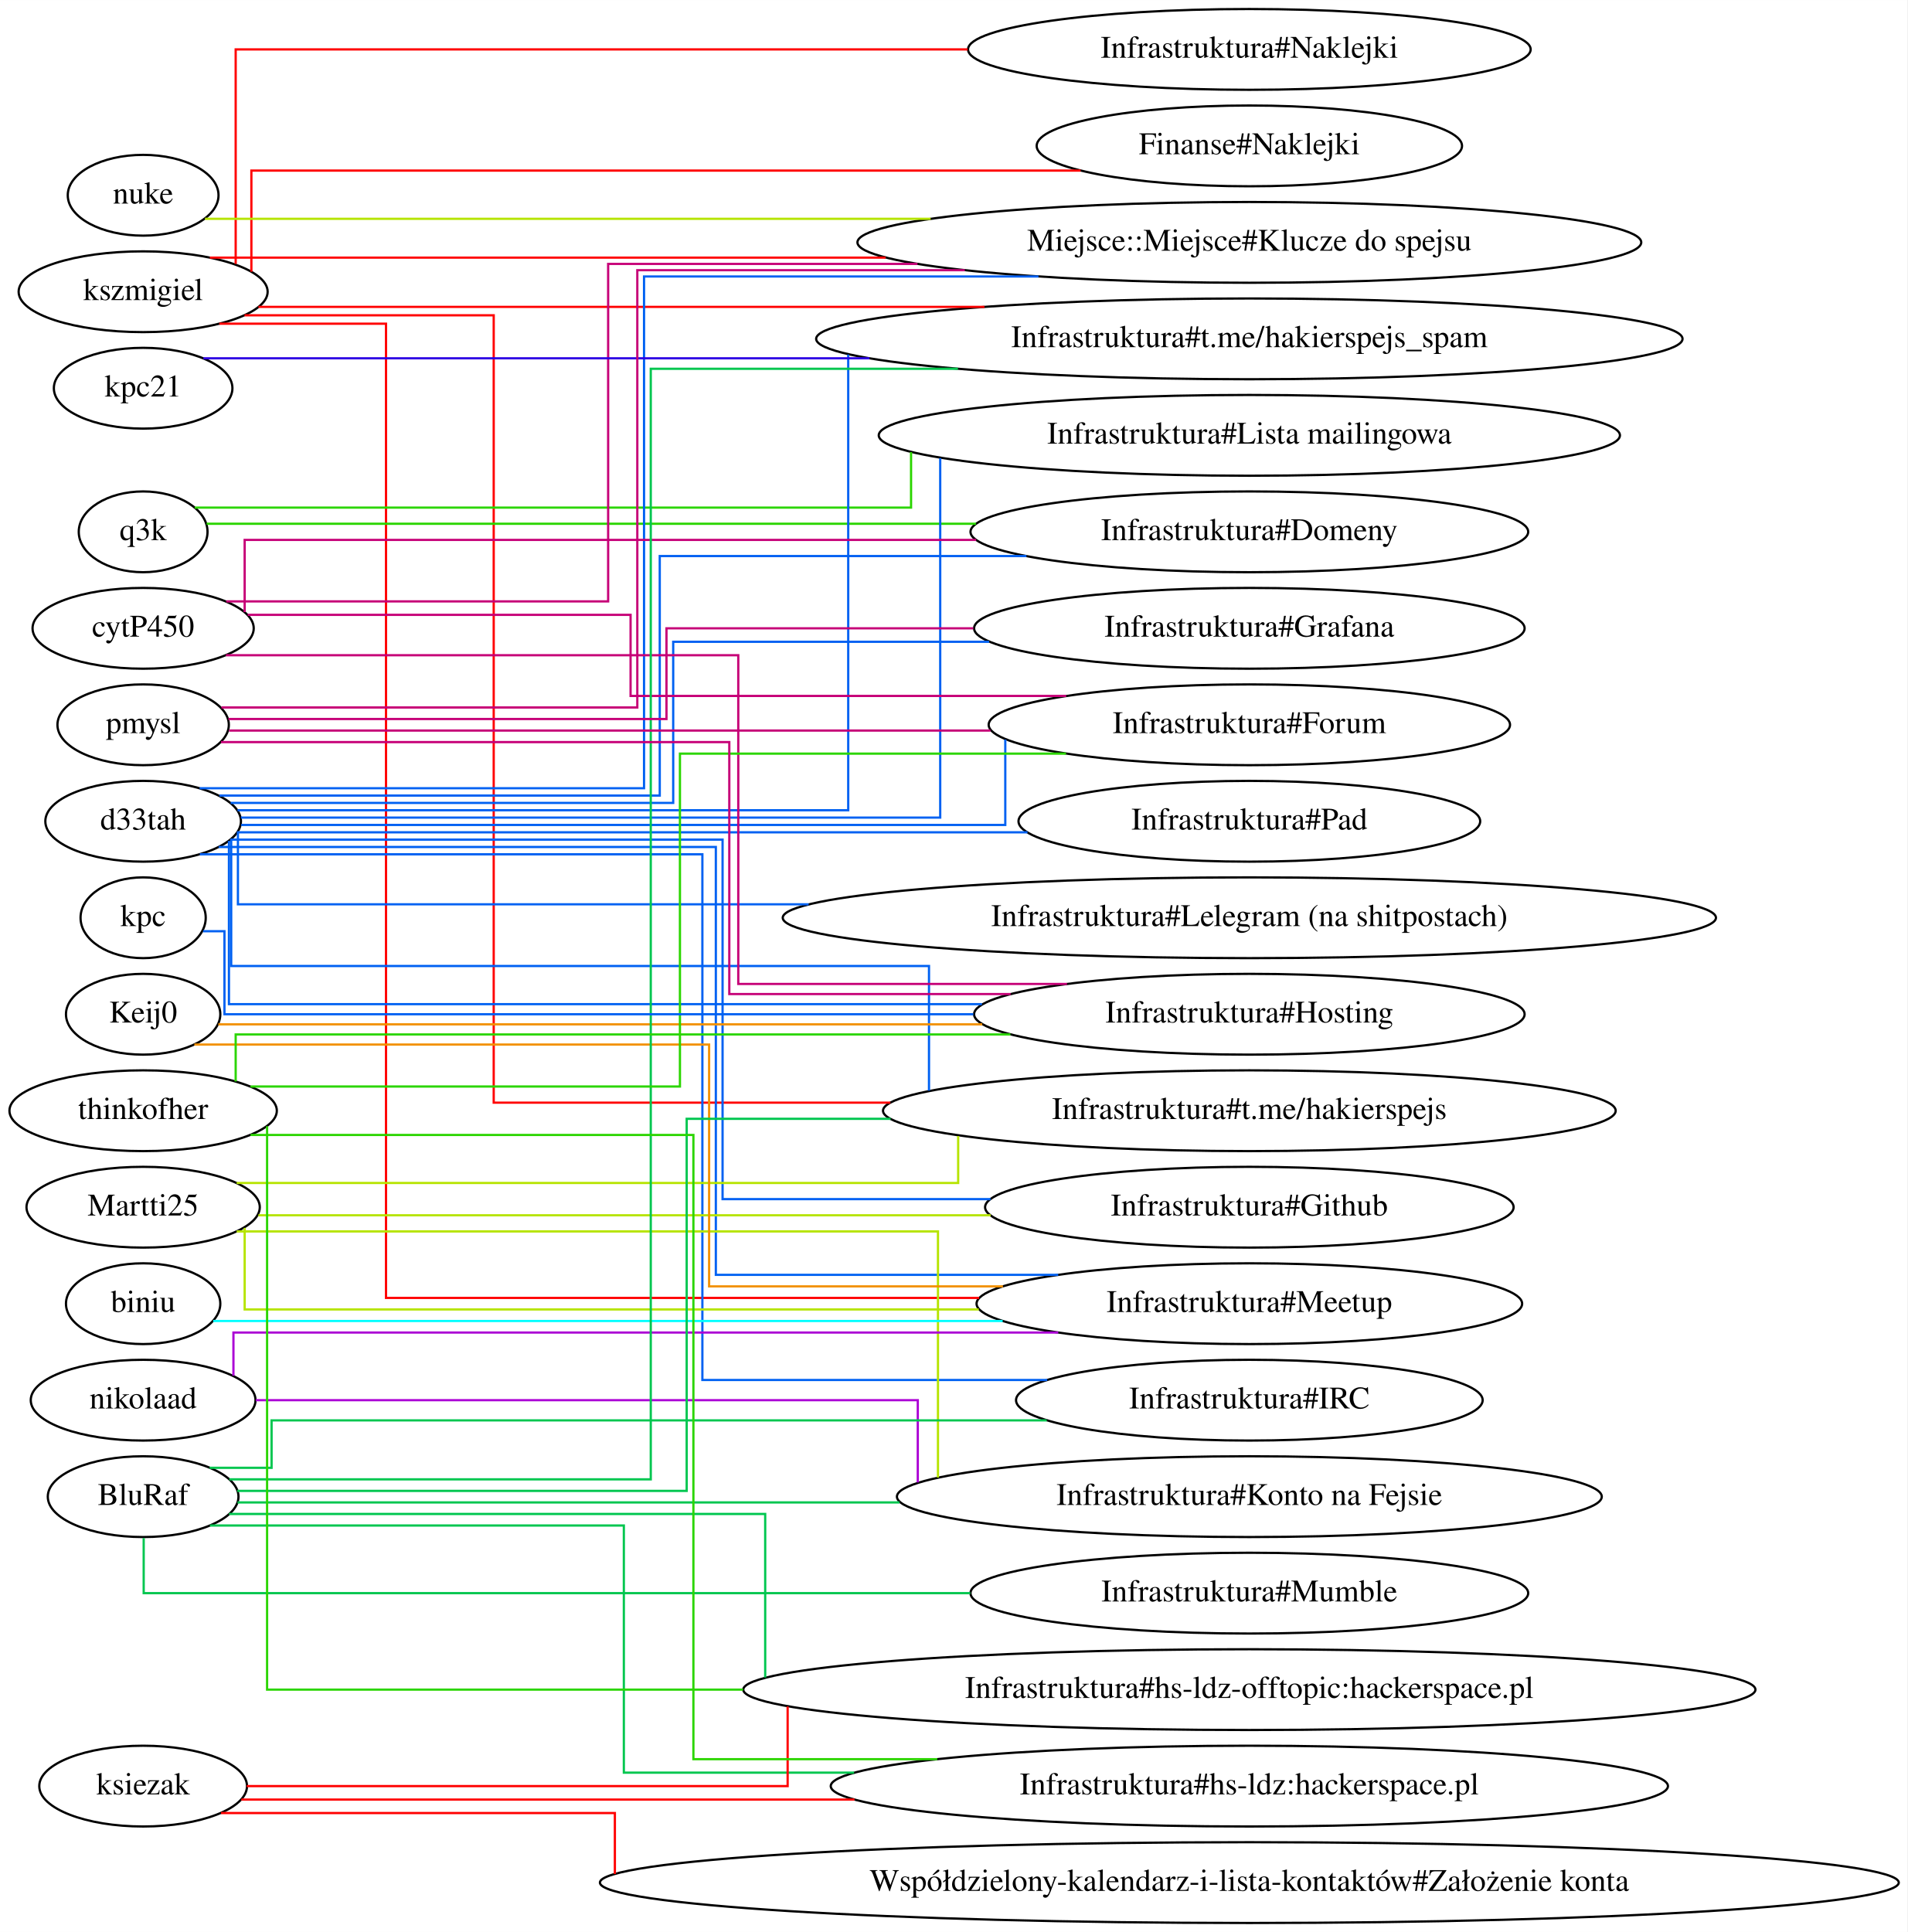
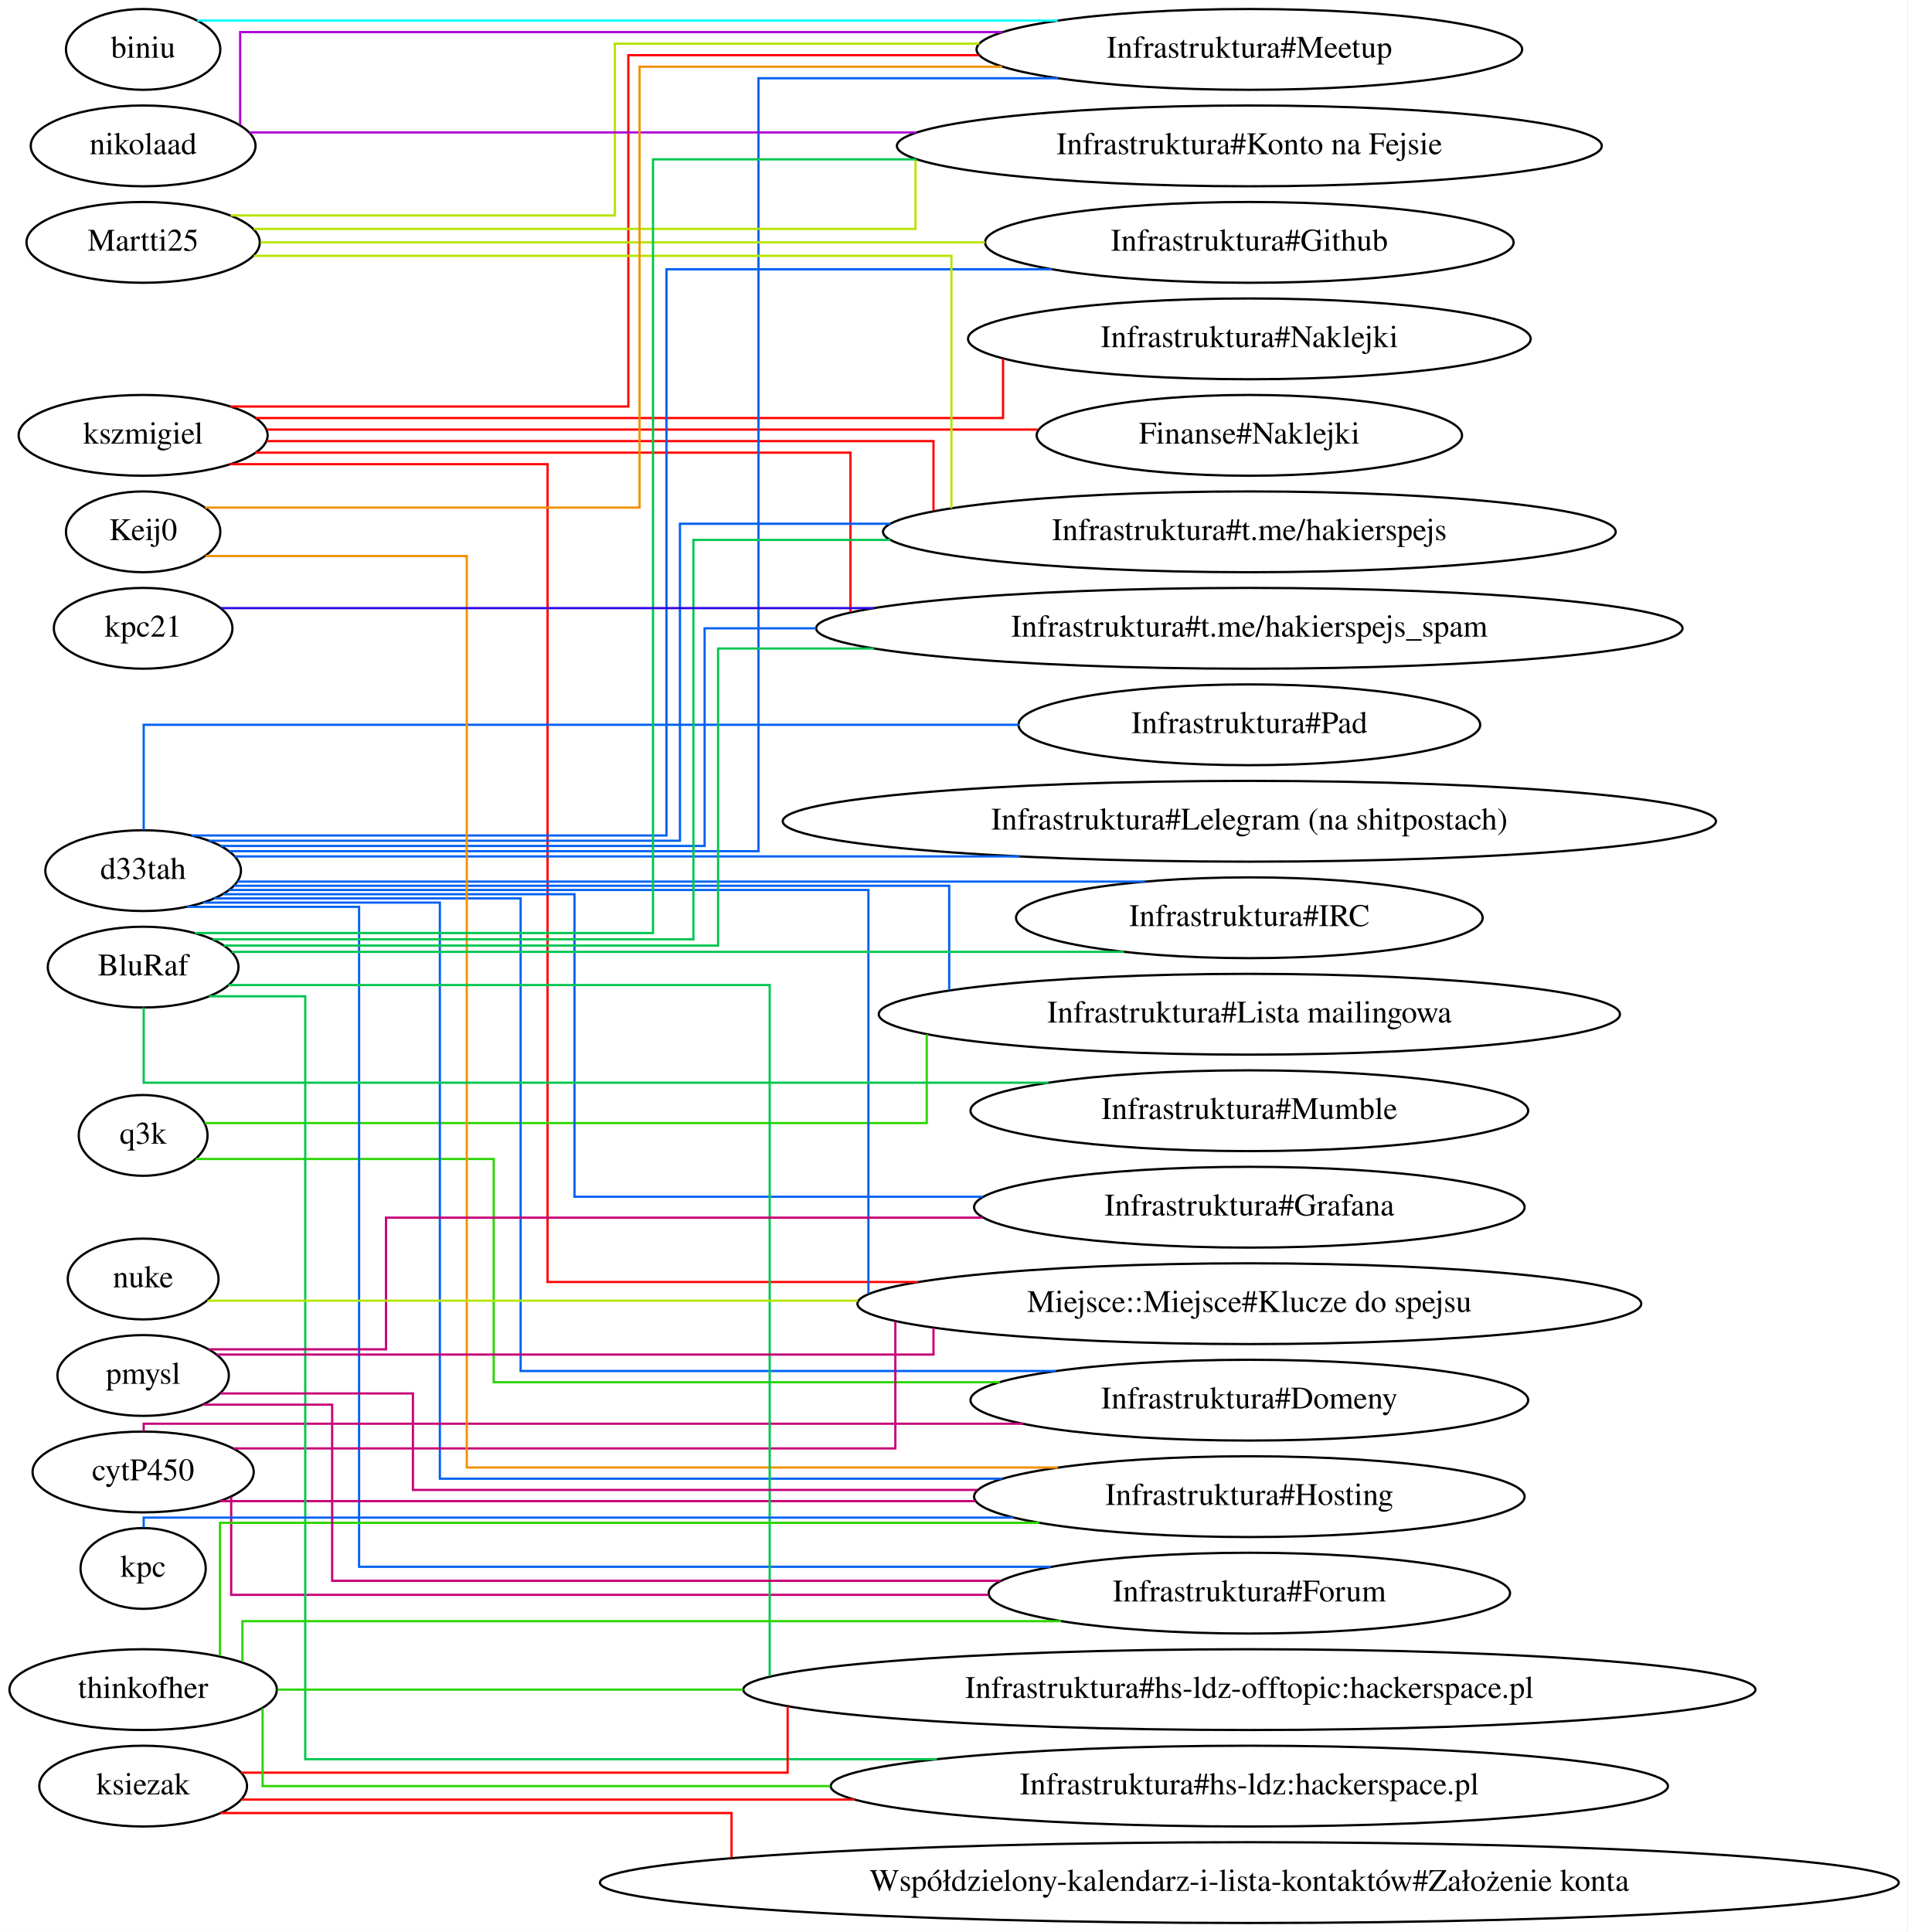
<svg xmlns="http://www.w3.org/2000/svg" width="850pt" height="861pt" viewBox="0.00 0.00 850.04 861.00">
  <g id="graph0" class="graph" transform="scale(1 1) rotate(0) translate(4 857)">
    <polygon fill="#ffffff" stroke="transparent" points="-4,4 -4,-857 846.038,-857 846.038,4 -4,4" />
    <g id="node1" class="node">
-       <ellipse fill="none" stroke="#000000" cx="59.795" cy="-727" rx="55.491" ry="18" />
-       <text text-anchor="middle" x="59.795" y="-723.3" font-family="Times,serif" font-size="14.00" fill="#000000">kszmigiel</text>
+       <ellipse fill="none" stroke="#000000" cx="59.795" cy="-663" rx="55.491" ry="18" />
+       <text text-anchor="middle" x="59.795" y="-659.3" font-family="Times,serif" font-size="14.00" fill="#000000">kszmigiel</text>
    </g>
    <g id="node2" class="node">
-       <ellipse fill="none" stroke="#000000" cx="552.814" cy="-706" rx="193.066" ry="18" />
-       <text text-anchor="middle" x="552.814" y="-702.3" font-family="Times,serif" font-size="14.00" fill="#000000">Infrastruktura#t.me/hakierspejs_spam</text>
+       <ellipse fill="none" stroke="#000000" cx="552.814" cy="-835" rx="121.578" ry="18" />
+       <text text-anchor="middle" x="552.814" y="-831.3" font-family="Times,serif" font-size="14.00" fill="#000000">Infrastruktura#Meetup</text>
    </g>
    <g id="edge1" class="edge">
-       <path fill="none" stroke="#ff0000" d="M111.161,-720.25C187.185,-720.25 331.752,-720.25 434.773,-720.25" />
+       <path fill="none" stroke="#ff0000" d="M98.704,-675.857C160.962,-675.857 276.038,-675.857 276.038,-675.857 276.038,-675.857 276.038,-832.429 276.038,-832.429 276.038,-832.429 357.636,-832.429 432.221,-832.429" />
    </g>
    <g id="node3" class="node">
-       <ellipse fill="none" stroke="#000000" cx="552.814" cy="-835" rx="125.378" ry="18" />
-       <text text-anchor="middle" x="552.814" y="-831.3" font-family="Times,serif" font-size="14.00" fill="#000000">Infrastruktura#Naklejki</text>
+       <ellipse fill="none" stroke="#000000" cx="552.814" cy="-706" rx="125.378" ry="18" />
+       <text text-anchor="middle" x="552.814" y="-702.3" font-family="Times,serif" font-size="14.00" fill="#000000">Infrastruktura#Naklejki</text>
    </g>
    <g id="edge2" class="edge">
-       <path fill="none" stroke="#ff0000" d="M101.038,-739.389C101.038,-767.757 101.038,-835 101.038,-835 101.038,-835 293.58,-835 427.269,-835" />
+       <path fill="none" stroke="#ff0000" d="M109.897,-670.714C213.78,-670.714 443.038,-670.714 443.038,-670.714 443.038,-670.714 443.038,-686.643 443.038,-697.096" />
    </g>
    <g id="node4" class="node">
-       <ellipse fill="none" stroke="#000000" cx="552.814" cy="-749" rx="174.669" ry="18" />
-       <text text-anchor="middle" x="552.814" y="-745.3" font-family="Times,serif" font-size="14.00" fill="#000000">Miejsce::Miejsce#Klucze do spejsu</text>
+       <ellipse fill="none" stroke="#000000" cx="552.814" cy="-577" rx="193.066" ry="18" />
+       <text text-anchor="middle" x="552.814" y="-573.3" font-family="Times,serif" font-size="14.00" fill="#000000">Infrastruktura#t.me/hakierspejs_spam</text>
    </g>
    <g id="edge3" class="edge">
-       <path fill="none" stroke="#ff0000" d="M89.525,-742.2C148.025,-742.2 281.861,-742.2 390.718,-742.2" />
+       <path fill="none" stroke="#ff0000" d="M109.746,-655.286C198.636,-655.286 375.038,-655.286 375.038,-655.286 375.038,-655.286 375.038,-603.605 375.038,-584.225" />
    </g>
    <g id="node5" class="node">
-       <ellipse fill="none" stroke="#000000" cx="552.814" cy="-362" rx="163.271" ry="18" />
-       <text text-anchor="middle" x="552.814" y="-358.3" font-family="Times,serif" font-size="14.00" fill="#000000">Infrastruktura#t.me/hakierspejs</text>
+       <ellipse fill="none" stroke="#000000" cx="552.814" cy="-663" rx="94.783" ry="18" />
+       <text text-anchor="middle" x="552.814" y="-659.3" font-family="Times,serif" font-size="14.00" fill="#000000">Finanse#Naklejki</text>
    </g>
    <g id="edge4" class="edge">
-       <path fill="none" stroke="#ff0000" d="M104.987,-716.5C151.131,-716.5 216.038,-716.5 216.038,-716.5 216.038,-716.5 216.038,-365.6 216.038,-365.6 216.038,-365.6 305.916,-365.6 392.809,-365.6" />
+       <path fill="none" stroke="#ff0000" d="M114.915,-665.571C198.086,-665.571 356.736,-665.571 458.512,-665.571" />
    </g>
    <g id="node6" class="node">
-       <ellipse fill="none" stroke="#000000" cx="552.814" cy="-792" rx="94.783" ry="18" />
-       <text text-anchor="middle" x="552.814" y="-788.3" font-family="Times,serif" font-size="14.00" fill="#000000">Finanse#Naklejki</text>
+       <ellipse fill="none" stroke="#000000" cx="552.814" cy="-620" rx="163.271" ry="18" />
+       <text text-anchor="middle" x="552.814" y="-616.3" font-family="Times,serif" font-size="14.00" fill="#000000">Infrastruktura#t.me/hakierspejs</text>
    </g>
    <g id="edge5" class="edge">
-       <path fill="none" stroke="#ff0000" d="M108.038,-735.917C108.038,-751.255 108.038,-781 108.038,-781 108.038,-781 350.788,-781 477.615,-781" />
+       <path fill="none" stroke="#ff0000" d="M114.833,-660.429C213.901,-660.429 412.038,-660.429 412.038,-660.429 412.038,-660.429 412.038,-641.32 412.038,-629.377" />
    </g>
    <g id="node7" class="node">
-       <ellipse fill="none" stroke="#000000" cx="552.814" cy="-276" rx="121.578" ry="18" />
-       <text text-anchor="middle" x="552.814" y="-272.3" font-family="Times,serif" font-size="14.00" fill="#000000">Infrastruktura#Meetup</text>
+       <ellipse fill="none" stroke="#000000" cx="552.814" cy="-276" rx="174.669" ry="18" />
+       <text text-anchor="middle" x="552.814" y="-272.3" font-family="Times,serif" font-size="14.00" fill="#000000">Miejsce::Miejsce#Klucze do spejsu</text>
    </g>
    <g id="edge6" class="edge">
-       <path fill="none" stroke="#ff0000" d="M93.747,-712.75C125.491,-712.75 168.038,-712.75 168.038,-712.75 168.038,-712.75 168.038,-278.571 168.038,-278.571 168.038,-278.571 319.518,-278.571 432.388,-278.571" />
+       <path fill="none" stroke="#ff0000" d="M98.461,-650.143C151.423,-650.143 240.038,-650.143 240.038,-650.143 240.038,-650.143 240.038,-285.667 240.038,-285.667 240.038,-285.667 324.143,-285.667 405.127,-285.667" />
    </g>
    <g id="node8" class="node">
-       <ellipse fill="none" stroke="#000000" cx="59.795" cy="-620" rx="28.695" ry="18" />
-       <text text-anchor="middle" x="59.795" y="-616.3" font-family="Times,serif" font-size="14.00" fill="#000000">q3k</text>
+       <ellipse fill="none" stroke="#000000" cx="59.795" cy="-351" rx="28.695" ry="18" />
+       <text text-anchor="middle" x="59.795" y="-347.3" font-family="Times,serif" font-size="14.00" fill="#000000">q3k</text>
    </g>
    <g id="node9" class="node">
-       <ellipse fill="none" stroke="#000000" cx="552.814" cy="-620" rx="124.278" ry="18" />
-       <text text-anchor="middle" x="552.814" y="-616.3" font-family="Times,serif" font-size="14.00" fill="#000000">Infrastruktura#Domeny</text>
+       <ellipse fill="none" stroke="#000000" cx="552.814" cy="-405" rx="165.171" ry="18" />
+       <text text-anchor="middle" x="552.814" y="-401.3" font-family="Times,serif" font-size="14.00" fill="#000000">Infrastruktura#Lista mailingowa</text>
    </g>
    <g id="edge7" class="edge">
-       <path fill="none" stroke="#2bd500" d="M88.072,-623.6C153.087,-623.6 316.401,-623.6 430.963,-623.6" />
+       <path fill="none" stroke="#2bd500" d="M87.199,-356.5C169.53,-356.5 409.038,-356.5 409.038,-356.5 409.038,-356.5 409.038,-382.103 409.038,-396.104" />
    </g>
    <g id="node10" class="node">
-       <ellipse fill="none" stroke="#000000" cx="552.814" cy="-663" rx="165.171" ry="18" />
-       <text text-anchor="middle" x="552.814" y="-659.3" font-family="Times,serif" font-size="14.00" fill="#000000">Infrastruktura#Lista mailingowa</text>
+       <ellipse fill="none" stroke="#000000" cx="552.814" cy="-233" rx="124.278" ry="18" />
+       <text text-anchor="middle" x="552.814" y="-229.3" font-family="Times,serif" font-size="14.00" fill="#000000">Infrastruktura#Domeny</text>
    </g>
    <g id="edge8" class="edge">
-       <path fill="none" stroke="#2bd500" d="M82.782,-630.8C159.517,-630.8 402.038,-630.8 402.038,-630.8 402.038,-630.8 402.038,-646.019 402.038,-655.532" />
+       <path fill="none" stroke="#2bd500" d="M83.186,-340.5C126.773,-340.5 216.038,-340.5 216.038,-340.5 216.038,-340.5 216.038,-241 216.038,-241 216.038,-241 343.512,-241 441.607,-241" />
    </g>
    <g id="node11" class="node">
-       <ellipse fill="none" stroke="#000000" cx="59.795" cy="-491" rx="43.592" ry="18" />
-       <text text-anchor="middle" x="59.795" y="-487.3" font-family="Times,serif" font-size="14.00" fill="#000000">d33tah</text>
+       <ellipse fill="none" stroke="#000000" cx="59.795" cy="-469" rx="43.592" ry="18" />
+       <text text-anchor="middle" x="59.795" y="-465.3" font-family="Times,serif" font-size="14.00" fill="#000000">d33tah</text>
+     </g>
+     <g id="edge10" class="edge">
+       <path fill="none" stroke="#0061f2" d="M98.216,-477.667C173.691,-477.667 334.038,-477.667 334.038,-477.667 334.038,-477.667 334.038,-822.143 334.038,-822.143 334.038,-822.143 406.174,-822.143 467.603,-822.143" />
+     </g>
+     <g id="edge15" class="edge">
+       <path fill="none" stroke="#0061f2" d="M94.327,-480C162.976,-480 310.038,-480 310.038,-480 310.038,-480 310.038,-577 310.038,-577 310.038,-577 330.599,-577 359.753,-577" />
+     </g>
+     <g id="edge17" class="edge">
+       <path fill="none" stroke="#0061f2" d="M89.131,-482.333C153.016,-482.333 299.038,-482.333 299.038,-482.333 299.038,-482.333 299.038,-623.6 299.038,-623.6 299.038,-623.6 342.138,-623.6 392.814,-623.6" />
+     </g>
+     <g id="edge18" class="edge">
+       <path fill="none" stroke="#0061f2" d="M98.144,-460.375C183.768,-460.375 383.038,-460.375 383.038,-460.375 383.038,-460.375 383.038,-308.95 383.038,-280.558" />
+     </g>
+     <g id="edge16" class="edge">
+       <path fill="none" stroke="#0061f2" d="M100.306,-462.25C194.257,-462.25 419.038,-462.25 419.038,-462.25 419.038,-462.25 419.038,-432.352 419.038,-415.768" />
+     </g>
+     <g id="edge13" class="edge">
+       <path fill="none" stroke="#0061f2" d="M91.44,-456.625C140.176,-456.625 228.038,-456.625 228.038,-456.625 228.038,-456.625 228.038,-246 228.038,-246 228.038,-246 370.416,-246 466.632,-246" />
+     </g>
+     <g id="node12" class="node">
+       <ellipse fill="none" stroke="#000000" cx="552.814" cy="-147" rx="116.18" ry="18" />
+       <text text-anchor="middle" x="552.814" y="-143.3" font-family="Times,serif" font-size="14.00" fill="#000000">Infrastruktura#Forum</text>
+     </g>
+     <g id="edge9" class="edge">
+       <path fill="none" stroke="#0061f2" d="M79.271,-452.875C107.394,-452.875 156.038,-452.875 156.038,-452.875 156.038,-452.875 156.038,-158.75 156.038,-158.75 156.038,-158.75 347.325,-158.75 464.263,-158.75" />
+     </g>
+     <g id="node13" class="node">
+       <ellipse fill="none" stroke="#000000" cx="552.814" cy="-448" rx="103.981" ry="18" />
+       <text text-anchor="middle" x="552.814" y="-444.3" font-family="Times,serif" font-size="14.00" fill="#000000">Infrastruktura#IRC</text>
    </g>
    <g id="edge11" class="edge">
-       <path fill="none" stroke="#0061f2" d="M101.849,-495.909C187.477,-495.909 374.038,-495.909 374.038,-495.909 374.038,-495.909 374.038,-662.556 374.038,-699.01" />
-     </g>
-     <g id="edge17" class="edge">
-       <path fill="none" stroke="#0061f2" d="M84.97,-505.727C143.353,-505.727 283.038,-505.727 283.038,-505.727 283.038,-505.727 283.038,-733.8 283.038,-733.8 283.038,-733.8 380.981,-733.8 458.838,-733.8" />
+       <path fill="none" stroke="#0061f2" d="M101.829,-464.125C193.461,-464.125 410.63,-464.125 506.248,-464.125" />
+     </g>
+     <g id="node14" class="node">
+       <ellipse fill="none" stroke="#000000" cx="552.814" cy="-749" rx="117.779" ry="18" />
+       <text text-anchor="middle" x="552.814" y="-745.3" font-family="Times,serif" font-size="14.00" fill="#000000">Infrastruktura#Github</text>
+     </g>
+     <g id="edge12" class="edge">
+       <path fill="none" stroke="#0061f2" d="M81.32,-484.667C139.061,-484.667 293.038,-484.667 293.038,-484.667 293.038,-484.667 293.038,-737 293.038,-737 293.038,-737 389.503,-737 464.865,-737" />
+     </g>
+     <g id="node15" class="node">
+       <ellipse fill="none" stroke="#000000" cx="552.814" cy="-319" rx="122.678" ry="18" />
+       <text text-anchor="middle" x="552.814" y="-315.3" font-family="Times,serif" font-size="14.00" fill="#000000">Infrastruktura#Grafana</text>
+     </g>
+     <g id="edge14" class="edge">
+       <path fill="none" stroke="#0061f2" d="M95.504,-458.5C151.099,-458.5 252.038,-458.5 252.038,-458.5 252.038,-458.5 252.038,-323.667 252.038,-323.667 252.038,-323.667 349.867,-323.667 433.939,-323.667" />
+     </g>
+     <g id="node16" class="node">
+       <ellipse fill="none" stroke="#000000" cx="552.814" cy="-534" rx="102.882" ry="18" />
+       <text text-anchor="middle" x="552.814" y="-530.3" font-family="Times,serif" font-size="14.00" fill="#000000">Infrastruktura#Pad</text>
    </g>
    <g id="edge19" class="edge">
-       <path fill="none" stroke="#0061f2" d="M99.038,-483.091C99.038,-465.868 99.038,-426.5 99.038,-426.5 99.038,-426.5 410.038,-426.5 410.038,-426.5 410.038,-426.5 410.038,-388.691 410.038,-370.968" />
+       <path fill="none" stroke="#0061f2" d="M60.038,-487.106C60.038,-506.339 60.038,-534 60.038,-534 60.038,-534 305.693,-534 450.112,-534" />
+     </g>
+     <g id="node17" class="node">
+       <ellipse fill="none" stroke="#000000" cx="552.814" cy="-491" rx="207.963" ry="18" />
+       <text text-anchor="middle" x="552.814" y="-487.3" font-family="Times,serif" font-size="14.00" fill="#000000">Infrastruktura#Lelegram (na shitpostach)</text>
    </g>
    <g id="edge20" class="edge">
-       <path fill="none" stroke="#0061f2" d="M93.426,-479.546C162.735,-479.546 315.038,-479.546 315.038,-479.546 315.038,-479.546 315.038,-288.857 315.038,-288.857 315.038,-288.857 399.416,-288.857 467.643,-288.857" />
-     </g>
-     <g id="edge13" class="edge">
-       <path fill="none" stroke="#0061f2" d="M93.768,-502.454C157.814,-502.454 290.038,-502.454 290.038,-502.454 290.038,-502.454 290.038,-609.2 290.038,-609.2 290.038,-609.2 379.056,-609.2 453.469,-609.2" />
-     </g>
-     <g id="edge16" class="edge">
-       <path fill="none" stroke="#0061f2" d="M103.355,-492.636C198.215,-492.636 415.038,-492.636 415.038,-492.636 415.038,-492.636 415.038,-616.177 415.038,-652.853" />
-     </g>
-     <g id="node12" class="node">
-       <ellipse fill="none" stroke="#000000" cx="552.814" cy="-491" rx="102.882" ry="18" />
-       <text text-anchor="middle" x="552.814" y="-487.3" font-family="Times,serif" font-size="14.00" fill="#000000">Infrastruktura#Pad</text>
-     </g>
-     <g id="edge9" class="edge">
-       <path fill="none" stroke="#0061f2" d="M101.829,-486.091C179.256,-486.091 346.316,-486.091 453.938,-486.091" />
-     </g>
-     <g id="node13" class="node">
-       <ellipse fill="none" stroke="#000000" cx="552.814" cy="-319" rx="117.779" ry="18" />
-       <text text-anchor="middle" x="552.814" y="-315.3" font-family="Times,serif" font-size="14.00" fill="#000000">Infrastruktura#Github</text>
-     </g>
-     <g id="edge10" class="edge">
-       <path fill="none" stroke="#0061f2" d="M98.736,-482.818C170.879,-482.818 318.038,-482.818 318.038,-482.818 318.038,-482.818 318.038,-322.6 318.038,-322.6 318.038,-322.6 378.116,-322.6 437.489,-322.6" />
-     </g>
-     <g id="node14" class="node">
-       <ellipse fill="none" stroke="#000000" cx="552.814" cy="-534" rx="116.18" ry="18" />
-       <text text-anchor="middle" x="552.814" y="-530.3" font-family="Times,serif" font-size="14.00" fill="#000000">Infrastruktura#Forum</text>
-     </g>
-     <g id="edge12" class="edge">
-       <path fill="none" stroke="#0061f2" d="M103.498,-489.364C204.208,-489.364 444.038,-489.364 444.038,-489.364 444.038,-489.364 444.038,-514.997 444.038,-527.414" />
-     </g>
-     <g id="node15" class="node">
-       <ellipse fill="none" stroke="#000000" cx="552.814" cy="-577" rx="122.678" ry="18" />
-       <text text-anchor="middle" x="552.814" y="-573.3" font-family="Times,serif" font-size="14.00" fill="#000000">Infrastruktura#Grafana</text>
-     </g>
-     <g id="edge14" class="edge">
-       <path fill="none" stroke="#0061f2" d="M98.805,-499.182C165.905,-499.182 296.038,-499.182 296.038,-499.182 296.038,-499.182 296.038,-571 296.038,-571 296.038,-571 368.774,-571 436.821,-571" />
-     </g>
-     <g id="node16" class="node">
-       <ellipse fill="none" stroke="#000000" cx="552.814" cy="-233" rx="103.981" ry="18" />
-       <text text-anchor="middle" x="552.814" y="-229.3" font-family="Times,serif" font-size="14.00" fill="#000000">Infrastruktura#IRC</text>
-     </g>
-     <g id="edge15" class="edge">
-       <path fill="none" stroke="#0061f2" d="M85.065,-476.273C148.43,-476.273 309.038,-476.273 309.038,-476.273 309.038,-476.273 309.038,-242 309.038,-242 309.038,-242 393.291,-242 462.733,-242" />
-     </g>
-     <g id="node17" class="node">
-       <ellipse fill="none" stroke="#000000" cx="552.814" cy="-448" rx="207.963" ry="18" />
-       <text text-anchor="middle" x="552.814" y="-444.3" font-family="Times,serif" font-size="14.00" fill="#000000">Infrastruktura#Lelegram (na shitpostach)</text>
-     </g>
-     <g id="edge18" class="edge">
-       <path fill="none" stroke="#0061f2" d="M102.038,-486.463C102.038,-476.583 102.038,-454 102.038,-454 102.038,-454 234.934,-454 356.408,-454" />
+       <path fill="none" stroke="#0061f2" d="M100.56,-475.333C176.577,-475.333 342.059,-475.333 450.37,-475.333" />
    </g>
    <g id="node18" class="node">
-       <ellipse fill="none" stroke="#000000" cx="552.814" cy="-405" rx="122.678" ry="18" />
-       <text text-anchor="middle" x="552.814" y="-401.3" font-family="Times,serif" font-size="14.00" fill="#000000">Infrastruktura#Hosting</text>
+       <ellipse fill="none" stroke="#000000" cx="552.814" cy="-190" rx="122.678" ry="18" />
+       <text text-anchor="middle" x="552.814" y="-186.3" font-family="Times,serif" font-size="14.00" fill="#000000">Infrastruktura#Hosting</text>
    </g>
    <g id="edge21" class="edge">
-       <path fill="none" stroke="#0061f2" d="M98.038,-482.278C98.038,-461.253 98.038,-409.5 98.038,-409.5 98.038,-409.5 298.88,-409.5 433.624,-409.5" />
+       <path fill="none" stroke="#0061f2" d="M86.556,-454.75C125.198,-454.75 192.038,-454.75 192.038,-454.75 192.038,-454.75 192.038,-198 192.038,-198 192.038,-198 336.511,-198 442.609,-198" />
    </g>
    <g id="node19" class="node">
-       <ellipse fill="none" stroke="#000000" cx="59.795" cy="-577" rx="49.291" ry="18" />
-       <text text-anchor="middle" x="59.795" y="-573.3" font-family="Times,serif" font-size="14.00" fill="#000000">cytP450</text>
+       <ellipse fill="none" stroke="#000000" cx="59.795" cy="-201" rx="49.291" ry="18" />
+       <text text-anchor="middle" x="59.795" y="-197.3" font-family="Times,serif" font-size="14.00" fill="#000000">cytP450</text>
    </g>
    <g id="edge24" class="edge">
-       <path fill="none" stroke="#c60077" d="M96.846,-589C156.456,-589 267.038,-589 267.038,-589 267.038,-589 267.038,-739.4 267.038,-739.4 267.038,-739.4 335.172,-739.4 404.903,-739.4" />
+       <path fill="none" stroke="#c60077" d="M100.233,-211.5C189.397,-211.5 395.038,-211.5 395.038,-211.5 395.038,-211.5 395.038,-250.868 395.038,-268.091" />
+     </g>
+     <g id="edge23" class="edge">
+       <path fill="none" stroke="#c60077" d="M60.038,-219.141C60.038,-221.156 60.038,-222.5 60.038,-222.5 60.038,-222.5 307.736,-222.5 451.904,-222.5" />
    </g>
    <g id="edge22" class="edge">
-       <path fill="none" stroke="#c60077" d="M105.038,-584.227C105.038,-595.601 105.038,-616.4 105.038,-616.4 105.038,-616.4 298.453,-616.4 431.048,-616.4" />
-     </g>
-     <g id="edge23" class="edge">
-       <path fill="none" stroke="#c60077" d="M106.399,-583C170.232,-583 277.038,-583 277.038,-583 277.038,-583 277.038,-546.857 277.038,-546.857 277.038,-546.857 389.872,-546.857 471.191,-546.857" />
+       <path fill="none" stroke="#c60077" d="M99.038,-189.921C99.038,-173.922 99.038,-146.25 99.038,-146.25 99.038,-146.25 302.097,-146.25 436.545,-146.25" />
    </g>
    <g id="edge25" class="edge">
-       <path fill="none" stroke="#c60077" d="M96.676,-565C169.557,-565 325.038,-565 325.038,-565 325.038,-565 325.038,-418.5 325.038,-418.5 325.038,-418.5 406.132,-418.5 471.546,-418.5" />
+       <path fill="none" stroke="#c60077" d="M94.071,-188C162.585,-188 319.394,-188 430.557,-188" />
    </g>
    <g id="node20" class="node">
-       <ellipse fill="none" stroke="#000000" cx="59.795" cy="-319" rx="51.991" ry="18" />
-       <text text-anchor="middle" x="59.795" y="-315.3" font-family="Times,serif" font-size="14.00" fill="#000000">Martti25</text>
+       <ellipse fill="none" stroke="#000000" cx="59.795" cy="-749" rx="51.991" ry="18" />
+       <text text-anchor="middle" x="59.795" y="-745.3" font-family="Times,serif" font-size="14.00" fill="#000000">Martti25</text>
+     </g>
+     <g id="edge27" class="edge">
+       <path fill="none" stroke="#b6e400" d="M98.847,-761C159.648,-761 270.038,-761 270.038,-761 270.038,-761 270.038,-837.571 270.038,-837.571 270.038,-837.571 355.517,-837.571 432.481,-837.571" />
+     </g>
+     <g id="edge28" class="edge">
+       <path fill="none" stroke="#b6e400" d="M109.13,-743C207.791,-743 420.038,-743 420.038,-743 420.038,-743 420.038,-660.232 420.038,-630.487" />
    </g>
    <g id="edge26" class="edge">
-       <path fill="none" stroke="#b6e400" d="M101.463,-329.8C196.876,-329.8 423.038,-329.8 423.038,-329.8 423.038,-329.8 423.038,-341.452 423.038,-350.738" />
+       <path fill="none" stroke="#b6e400" d="M112.09,-749C188.418,-749 332.402,-749 435.022,-749" />
+     </g>
+     <g id="node21" class="node">
+       <ellipse fill="none" stroke="#000000" cx="552.814" cy="-792" rx="157.072" ry="18" />
+       <text text-anchor="middle" x="552.814" y="-788.3" font-family="Times,serif" font-size="14.00" fill="#000000">Infrastruktura#Konto na Fejsie</text>
    </g>
    <g id="edge29" class="edge">
-       <path fill="none" stroke="#b6e400" d="M105.038,-309.778C105.038,-296.462 105.038,-273.429 105.038,-273.429 105.038,-273.429 299.605,-273.429 432.229,-273.429" />
-     </g>
-     <g id="edge28" class="edge">
-       <path fill="none" stroke="#b6e400" d="M111.161,-315.4C187.863,-315.4 334.337,-315.4 437.521,-315.4" />
-     </g>
-     <g id="node21" class="node">
-       <ellipse fill="none" stroke="#000000" cx="552.814" cy="-190" rx="157.072" ry="18" />
-       <text text-anchor="middle" x="552.814" y="-186.3" font-family="Times,serif" font-size="14.00" fill="#000000">Infrastruktura#Konto na Fejsie</text>
-     </g>
-     <g id="edge27" class="edge">
-       <path fill="none" stroke="#b6e400" d="M101.473,-308.2C195.114,-308.2 414.038,-308.2 414.038,-308.2 414.038,-308.2 414.038,-225.603 414.038,-198.501" />
+       <path fill="none" stroke="#b6e400" d="M109.116,-755C204.303,-755 404.038,-755 404.038,-755 404.038,-755 404.038,-775.381 404.038,-785.89" />
    </g>
    <g id="node22" class="node">
-       <ellipse fill="none" stroke="#000000" cx="59.795" cy="-276" rx="34.394" ry="18" />
-       <text text-anchor="middle" x="59.795" y="-272.3" font-family="Times,serif" font-size="14.00" fill="#000000">biniu</text>
+       <ellipse fill="none" stroke="#000000" cx="59.795" cy="-835" rx="34.394" ry="18" />
+       <text text-anchor="middle" x="59.795" y="-831.3" font-family="Times,serif" font-size="14.00" fill="#000000">biniu</text>
    </g>
    <g id="edge30" class="edge">
-       <path fill="none" stroke="#00ffff" d="M91.009,-268.286C160.279,-268.286 329.659,-268.286 442.877,-268.286" />
+       <path fill="none" stroke="#00ffff" d="M83.908,-847.857C152.635,-847.857 351.984,-847.857 467.43,-847.857" />
    </g>
    <g id="node23" class="node">
-       <ellipse fill="none" stroke="#000000" cx="59.795" cy="-233" rx="50.091" ry="18" />
-       <text text-anchor="middle" x="59.795" y="-229.3" font-family="Times,serif" font-size="14.00" fill="#000000">nikolaad</text>
+       <ellipse fill="none" stroke="#000000" cx="59.795" cy="-792" rx="50.091" ry="18" />
+       <text text-anchor="middle" x="59.795" y="-788.3" font-family="Times,serif" font-size="14.00" fill="#000000">nikolaad</text>
+     </g>
+     <g id="edge31" class="edge">
+       <path fill="none" stroke="#ab00d5" d="M103.038,-801.302C103.038,-815.943 103.038,-842.714 103.038,-842.714 103.038,-842.714 309.631,-842.714 442.786,-842.714" />
    </g>
    <g id="edge32" class="edge">
-       <path fill="none" stroke="#ab00d5" d="M100.038,-243.882C100.038,-252.516 100.038,-263.143 100.038,-263.143 100.038,-263.143 336.492,-263.143 467.65,-263.143" />
-     </g>
-     <g id="edge31" class="edge">
-       <path fill="none" stroke="#ab00d5" d="M109.996,-233C205.749,-233 405.038,-233 405.038,-233 405.038,-233 405.038,-208.306 405.038,-196.345" />
+       <path fill="none" stroke="#ab00d5" d="M107.067,-798C174.913,-798 302.897,-798 404.383,-798" />
    </g>
    <g id="node24" class="node">
-       <ellipse fill="none" stroke="#000000" cx="59.795" cy="-405" rx="34.394" ry="18" />
-       <text text-anchor="middle" x="59.795" y="-401.3" font-family="Times,serif" font-size="14.00" fill="#000000">Keij0</text>
+       <ellipse fill="none" stroke="#000000" cx="59.795" cy="-620" rx="34.394" ry="18" />
+       <text text-anchor="middle" x="59.795" y="-616.3" font-family="Times,serif" font-size="14.00" fill="#000000">Keij0</text>
    </g>
    <g id="edge33" class="edge">
-       <path fill="none" stroke="#f29100" d="M82.624,-391.5C144.716,-391.5 312.038,-391.5 312.038,-391.5 312.038,-391.5 312.038,-283.714 312.038,-283.714 312.038,-283.714 379.493,-283.714 442.995,-283.714" />
+       <path fill="none" stroke="#f29100" d="M87.368,-630.8C146.676,-630.8 281.038,-630.8 281.038,-630.8 281.038,-630.8 281.038,-827.286 281.038,-827.286 281.038,-827.286 367.328,-827.286 442.664,-827.286" />
    </g>
    <g id="edge34" class="edge">
-       <path fill="none" stroke="#f29100" d="M93.294,-400.5C162.052,-400.5 322.029,-400.5 433.782,-400.5" />
+       <path fill="none" stroke="#f29100" d="M87.606,-609.2C129.522,-609.2 204.038,-609.2 204.038,-609.2 204.038,-609.2 204.038,-203 204.038,-203 204.038,-203 364.239,-203 467.494,-203" />
    </g>
    <g id="node25" class="node">
-       <ellipse fill="none" stroke="#000000" cx="59.795" cy="-190" rx="42.494" ry="18" />
-       <text text-anchor="middle" x="59.795" y="-186.3" font-family="Times,serif" font-size="14.00" fill="#000000">BluRaf</text>
-     </g>
-     <g id="edge36" class="edge">
-       <path fill="none" stroke="#00c64f" d="M98.174,-197.714C162.722,-197.714 286.038,-197.714 286.038,-197.714 286.038,-197.714 286.038,-692.667 286.038,-692.667 286.038,-692.667 355.097,-692.667 422.943,-692.667" />
+       <ellipse fill="none" stroke="#000000" cx="59.795" cy="-426" rx="42.494" ry="18" />
+       <text text-anchor="middle" x="59.795" y="-422.3" font-family="Times,serif" font-size="14.00" fill="#000000">BluRaf</text>
+     </g>
+     <g id="edge38" class="edge">
+       <path fill="none" stroke="#00c64f" d="M95.694,-435.6C166.216,-435.6 316.038,-435.6 316.038,-435.6 316.038,-435.6 316.038,-568 316.038,-568 316.038,-568 346.452,-568 385.479,-568" />
+     </g>
+     <g id="edge39" class="edge">
+       <path fill="none" stroke="#00c64f" d="M90.855,-438.4C156.846,-438.4 305.038,-438.4 305.038,-438.4 305.038,-438.4 305.038,-616.4 305.038,-616.4 305.038,-616.4 344.954,-616.4 392.743,-616.4" />
+     </g>
+     <g id="edge37" class="edge">
+       <path fill="none" stroke="#00c64f" d="M99.307,-432.8C186.594,-432.8 396.079,-432.8 496.832,-432.8" />
    </g>
    <g id="edge40" class="edge">
-       <path fill="none" stroke="#00c64f" d="M101.714,-192.571C171.047,-192.571 302.038,-192.571 302.038,-192.571 302.038,-192.571 302.038,-358.4 302.038,-358.4 302.038,-358.4 343.625,-358.4 392.928,-358.4" />
-     </g>
-     <g id="edge38" class="edge">
-       <path fill="none" stroke="#00c64f" d="M89.422,-202.857C103.39,-202.857 117.038,-202.857 117.038,-202.857 117.038,-202.857 117.038,-224 117.038,-224 117.038,-224 334.879,-224 462.521,-224" />
-     </g>
-     <g id="edge37" class="edge">
-       <path fill="none" stroke="#00c64f" d="M101.829,-187.429C166.565,-187.429 293.959,-187.429 396.883,-187.429" />
+       <path fill="none" stroke="#00c64f" d="M82.835,-441.2C140.606,-441.2 287.038,-441.2 287.038,-441.2 287.038,-441.2 287.038,-786 287.038,-786 287.038,-786 343.506,-786 404.385,-786" />
    </g>
    <g id="node26" class="node">
      <ellipse fill="none" stroke="#000000" cx="552.814" cy="-104" rx="225.56" ry="18" />
      <text text-anchor="middle" x="552.814" y="-100.3" font-family="Times,serif" font-size="14.00" fill="#000000">Infrastruktura#hs-ldz-offtopic:hackerspace.pl</text>
    </g>
    <g id="edge35" class="edge">
-       <path fill="none" stroke="#00c64f" d="M98.053,-182.286C174.108,-182.286 337.038,-182.286 337.038,-182.286 337.038,-182.286 337.038,-127.068 337.038,-109.381" />
+       <path fill="none" stroke="#00c64f" d="M97.745,-418C174.096,-418 339.038,-418 339.038,-418 339.038,-418 339.038,-153.403 339.038,-109.992" />
    </g>
    <g id="node27" class="node">
      <ellipse fill="none" stroke="#000000" cx="552.814" cy="-61" rx="186.567" ry="18" />
      <text text-anchor="middle" x="552.814" y="-57.3" font-family="Times,serif" font-size="14.00" fill="#000000">Infrastruktura#hs-ldz:hackerspace.pl</text>
    </g>
-     <g id="edge39" class="edge">
-       <path fill="none" stroke="#00c64f" d="M89.584,-177.143C148.452,-177.143 274.038,-177.143 274.038,-177.143 274.038,-177.143 274.038,-67 274.038,-67 274.038,-67 321.16,-67 376.656,-67" />
+     <g id="edge36" class="edge">
+       <path fill="none" stroke="#00c64f" d="M89.179,-413C109.18,-413 132.038,-413 132.038,-413 132.038,-413 132.038,-73 132.038,-73 132.038,-73 291.055,-73 413.578,-73" />
    </g>
    <g id="node28" class="node">
-       <ellipse fill="none" stroke="#000000" cx="552.814" cy="-147" rx="124.278" ry="18" />
-       <text text-anchor="middle" x="552.814" y="-143.3" font-family="Times,serif" font-size="14.00" fill="#000000">Infrastruktura#Mumble</text>
+       <ellipse fill="none" stroke="#000000" cx="552.814" cy="-362" rx="124.278" ry="18" />
+       <text text-anchor="middle" x="552.814" y="-358.3" font-family="Times,serif" font-size="14.00" fill="#000000">Infrastruktura#Mumble</text>
    </g>
    <g id="edge41" class="edge">
-       <path fill="none" stroke="#00c64f" d="M60.038,-171.515C60.038,-159.86 60.038,-147 60.038,-147 60.038,-147 282.485,-147 428.466,-147" />
+       <path fill="none" stroke="#00c64f" d="M60.038,-407.988C60.038,-393.137 60.038,-374.5 60.038,-374.5 60.038,-374.5 321.221,-374.5 463.29,-374.5" />
    </g>
    <g id="node29" class="node">
-       <ellipse fill="none" stroke="#000000" cx="59.795" cy="-684" rx="39.794" ry="18" />
-       <text text-anchor="middle" x="59.795" y="-680.3" font-family="Times,serif" font-size="14.00" fill="#000000">kpc21</text>
+       <ellipse fill="none" stroke="#000000" cx="59.795" cy="-577" rx="39.794" ry="18" />
+       <text text-anchor="middle" x="59.795" y="-573.3" font-family="Times,serif" font-size="14.00" fill="#000000">kpc21</text>
    </g>
    <g id="edge42" class="edge">
-       <path fill="none" stroke="#2e00e4" d="M86.652,-697.333C142.312,-697.333 274.191,-697.333 383.526,-697.333" />
+       <path fill="none" stroke="#2e00e4" d="M94.463,-586C154.3,-586 280.638,-586 385.548,-586" />
    </g>
    <g id="node30" class="node">
      <ellipse fill="none" stroke="#000000" cx="59.795" cy="-61" rx="46.292" ry="18" />
      <text text-anchor="middle" x="59.795" y="-57.3" font-family="Times,serif" font-size="14.00" fill="#000000">ksiezak</text>
    </g>
    <g id="edge43" class="edge">
-       <path fill="none" stroke="#ff0000" d="M105.945,-61C187.142,-61 347.038,-61 347.038,-61 347.038,-61 347.038,-84.19 347.038,-96.51" />
-     </g>
-     <g id="edge44" class="edge">
+       <path fill="none" stroke="#ff0000" d="M103.421,-67C183.776,-67 347.038,-67 347.038,-67 347.038,-67 347.038,-85.701 347.038,-96.513" />
+     </g>
+     <g id="edge45" class="edge">
      <path fill="none" stroke="#ff0000" d="M103.547,-55C164.584,-55 278.833,-55 376.84,-55" />
    </g>
    <g id="node31" class="node">
      <ellipse fill="none" stroke="#000000" cx="552.814" cy="-18" rx="289.449" ry="18" />
      <text text-anchor="middle" x="552.814" y="-14.3" font-family="Times,serif" font-size="14.00" fill="#000000">Współdzielony-kalendarz-i-lista-kontaktów#Założenie konta</text>
    </g>
-     <g id="edge45" class="edge">
-       <path fill="none" stroke="#ff0000" d="M94.512,-49C154.227,-49 270.038,-49 270.038,-49 270.038,-49 270.038,-30.079 270.038,-21.801" />
+     <g id="edge44" class="edge">
+       <path fill="none" stroke="#ff0000" d="M94.348,-49C165.559,-49 322.038,-49 322.038,-49 322.038,-49 322.038,-38.071 322.038,-29.192" />
    </g>
    <g id="node32" class="node">
-       <ellipse fill="none" stroke="#000000" cx="59.795" cy="-362" rx="59.59" ry="18" />
-       <text text-anchor="middle" x="59.795" y="-358.3" font-family="Times,serif" font-size="14.00" fill="#000000">thinkofher</text>
+       <ellipse fill="none" stroke="#000000" cx="59.795" cy="-104" rx="59.59" ry="18" />
+       <text text-anchor="middle" x="59.795" y="-100.3" font-family="Times,serif" font-size="14.00" fill="#000000">thinkofher</text>
+     </g>
+     <g id="edge47" class="edge">
+       <path fill="none" stroke="#2bd500" d="M104.038,-116.406C104.038,-124.85 104.038,-134.5 104.038,-134.5 104.038,-134.5 339.037,-134.5 468.929,-134.5" />
+     </g>
+     <g id="edge49" class="edge">
+       <path fill="none" stroke="#2bd500" d="M94.038,-119.043C94.038,-140.763 94.038,-178.333 94.038,-178.333 94.038,-178.333 324.964,-178.333 459.144,-178.333" />
+     </g>
+     <g id="edge46" class="edge">
+       <path fill="none" stroke="#2bd500" d="M119.756,-104C171.914,-104 250.906,-104 327.208,-104" />
    </g>
    <g id="edge48" class="edge">
-       <path fill="none" stroke="#2bd500" d="M107.634,-372.8C177.452,-372.8 299.038,-372.8 299.038,-372.8 299.038,-372.8 299.038,-521.143 299.038,-521.143 299.038,-521.143 396.934,-521.143 471.121,-521.143" />
-     </g>
-     <g id="edge49" class="edge">
-       <path fill="none" stroke="#2bd500" d="M101.038,-375.048C101.038,-384.636 101.038,-396 101.038,-396 101.038,-396 312.757,-396 446.321,-396" />
-     </g>
-     <g id="edge46" class="edge">
-       <path fill="none" stroke="#2bd500" d="M115.038,-355.099C115.038,-314.07 115.038,-104 115.038,-104 115.038,-104 220.039,-104 327.193,-104" />
-     </g>
-     <g id="edge47" class="edge">
-       <path fill="none" stroke="#2bd500" d="M107.662,-351.2C179.033,-351.2 305.038,-351.2 305.038,-351.2 305.038,-351.2 305.038,-73 305.038,-73 305.038,-73 357.236,-73 413.716,-73" />
+       <path fill="none" stroke="#2bd500" d="M113.038,-95.709C113.038,-83.214 113.038,-61 113.038,-61 113.038,-61 246.212,-61 365.99,-61" />
    </g>
    <g id="node33" class="node">
-       <ellipse fill="none" stroke="#000000" cx="59.795" cy="-448" rx="27.895" ry="18" />
-       <text text-anchor="middle" x="59.795" y="-444.3" font-family="Times,serif" font-size="14.00" fill="#000000">kpc</text>
+       <ellipse fill="none" stroke="#000000" cx="59.795" cy="-158" rx="27.895" ry="18" />
+       <text text-anchor="middle" x="59.795" y="-154.3" font-family="Times,serif" font-size="14.00" fill="#000000">kpc</text>
    </g>
    <g id="edge50" class="edge">
-       <path fill="none" stroke="#0061f2" d="M86.516,-442C91.948,-442 96.038,-442 96.038,-442 96.038,-442 96.038,-405 96.038,-405 96.038,-405 294.515,-405 429.805,-405" />
+       <path fill="none" stroke="#0061f2" d="M60.038,-176.296C60.038,-178.874 60.038,-180.667 60.038,-180.667 60.038,-180.667 302.983,-180.667 447.705,-180.667" />
    </g>
    <g id="node34" class="node">
-       <ellipse fill="none" stroke="#000000" cx="59.795" cy="-534" rx="38.194" ry="18" />
-       <text text-anchor="middle" x="59.795" y="-530.3" font-family="Times,serif" font-size="14.00" fill="#000000">pmysl</text>
+       <ellipse fill="none" stroke="#000000" cx="59.795" cy="-244" rx="38.194" ry="18" />
+       <text text-anchor="middle" x="59.795" y="-240.3" font-family="Times,serif" font-size="14.00" fill="#000000">pmysl</text>
+     </g>
+     <g id="edge54" class="edge">
+       <path fill="none" stroke="#c60077" d="M92.617,-253.333C180.061,-253.333 412.038,-253.333 412.038,-253.333 412.038,-253.333 412.038,-259.36 412.038,-265.198" />
+     </g>
+     <g id="edge52" class="edge">
+       <path fill="none" stroke="#c60077" d="M86.45,-231C111.13,-231 144.038,-231 144.038,-231 144.038,-231 144.038,-152.5 144.038,-152.5 144.038,-152.5 320.87,-152.5 441.924,-152.5" />
+     </g>
+     <g id="edge51" class="edge">
+       <path fill="none" stroke="#c60077" d="M89.087,-255.667C121.144,-255.667 168.038,-255.667 168.038,-255.667 168.038,-255.667 168.038,-314.333 168.038,-314.333 168.038,-314.333 320.935,-314.333 433.966,-314.333" />
    </g>
    <g id="edge53" class="edge">
-       <path fill="none" stroke="#c60077" d="M94.693,-541.714C156.796,-541.714 280.038,-541.714 280.038,-541.714 280.038,-541.714 280.038,-736.6 280.038,-736.6 280.038,-736.6 354.775,-736.6 426.009,-736.6" />
-     </g>
-     <g id="edge51" class="edge">
-       <path fill="none" stroke="#c60077" d="M98.071,-531.429C170.017,-531.429 328.013,-531.429 437.415,-531.429" />
-     </g>
-     <g id="edge52" class="edge">
-       <path fill="none" stroke="#c60077" d="M97.788,-536.571C163.881,-536.571 293.038,-536.571 293.038,-536.571 293.038,-536.571 293.038,-577 293.038,-577 293.038,-577 362.629,-577 429.773,-577" />
-     </g>
-     <g id="edge54" class="edge">
-       <path fill="none" stroke="#c60077" d="M94.486,-526.286C165.549,-526.286 321.038,-526.286 321.038,-526.286 321.038,-526.286 321.038,-414 321.038,-414 321.038,-414 385.493,-414 446.423,-414" />
+       <path fill="none" stroke="#c60077" d="M94.252,-236C129.783,-236 180.038,-236 180.038,-236 180.038,-236 180.038,-193 180.038,-193 180.038,-193 322.711,-193 431.527,-193" />
    </g>
    <g id="node35" class="node">
-       <ellipse fill="none" stroke="#000000" cx="59.795" cy="-770" rx="33.595" ry="18" />
-       <text text-anchor="middle" x="59.795" y="-766.3" font-family="Times,serif" font-size="14.00" fill="#000000">nuke</text>
+       <ellipse fill="none" stroke="#000000" cx="59.795" cy="-287" rx="33.595" ry="18" />
+       <text text-anchor="middle" x="59.795" y="-283.3" font-family="Times,serif" font-size="14.00" fill="#000000">nuke</text>
    </g>
    <g id="edge55" class="edge">
-       <path fill="none" stroke="#b6e400" d="M87.358,-759.5C148.194,-759.5 297.539,-759.5 410.786,-759.5" />
+       <path fill="none" stroke="#b6e400" d="M88.433,-277.333C144.178,-277.333 271.196,-277.333 378.322,-277.333" />
    </g>
  </g>
</svg>
